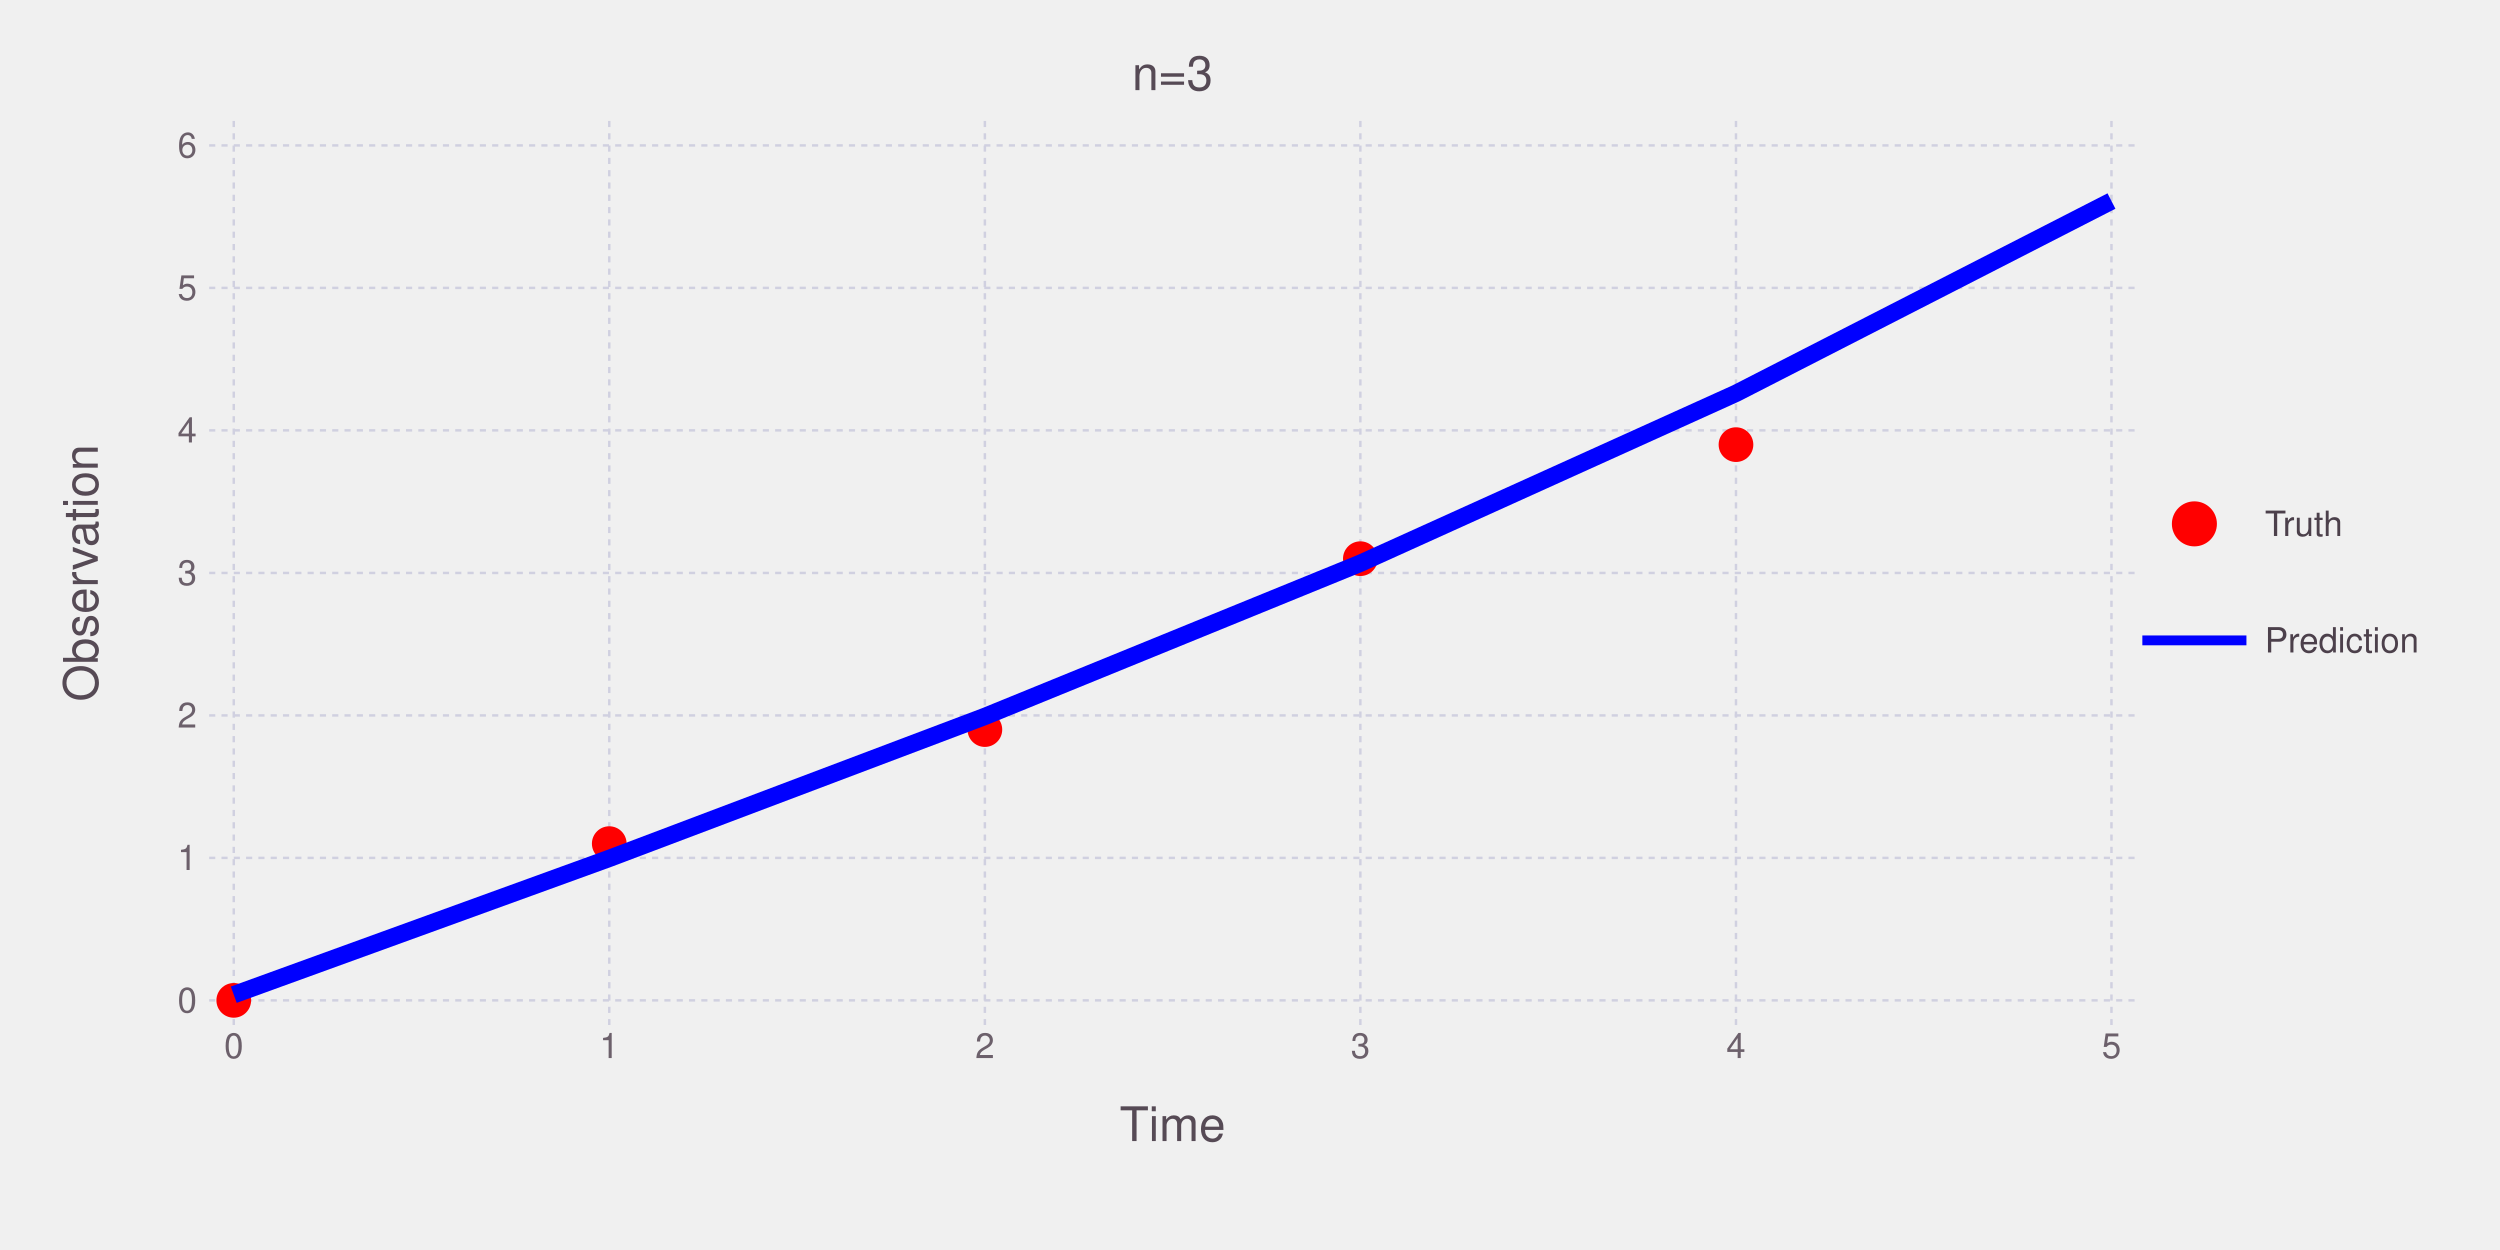
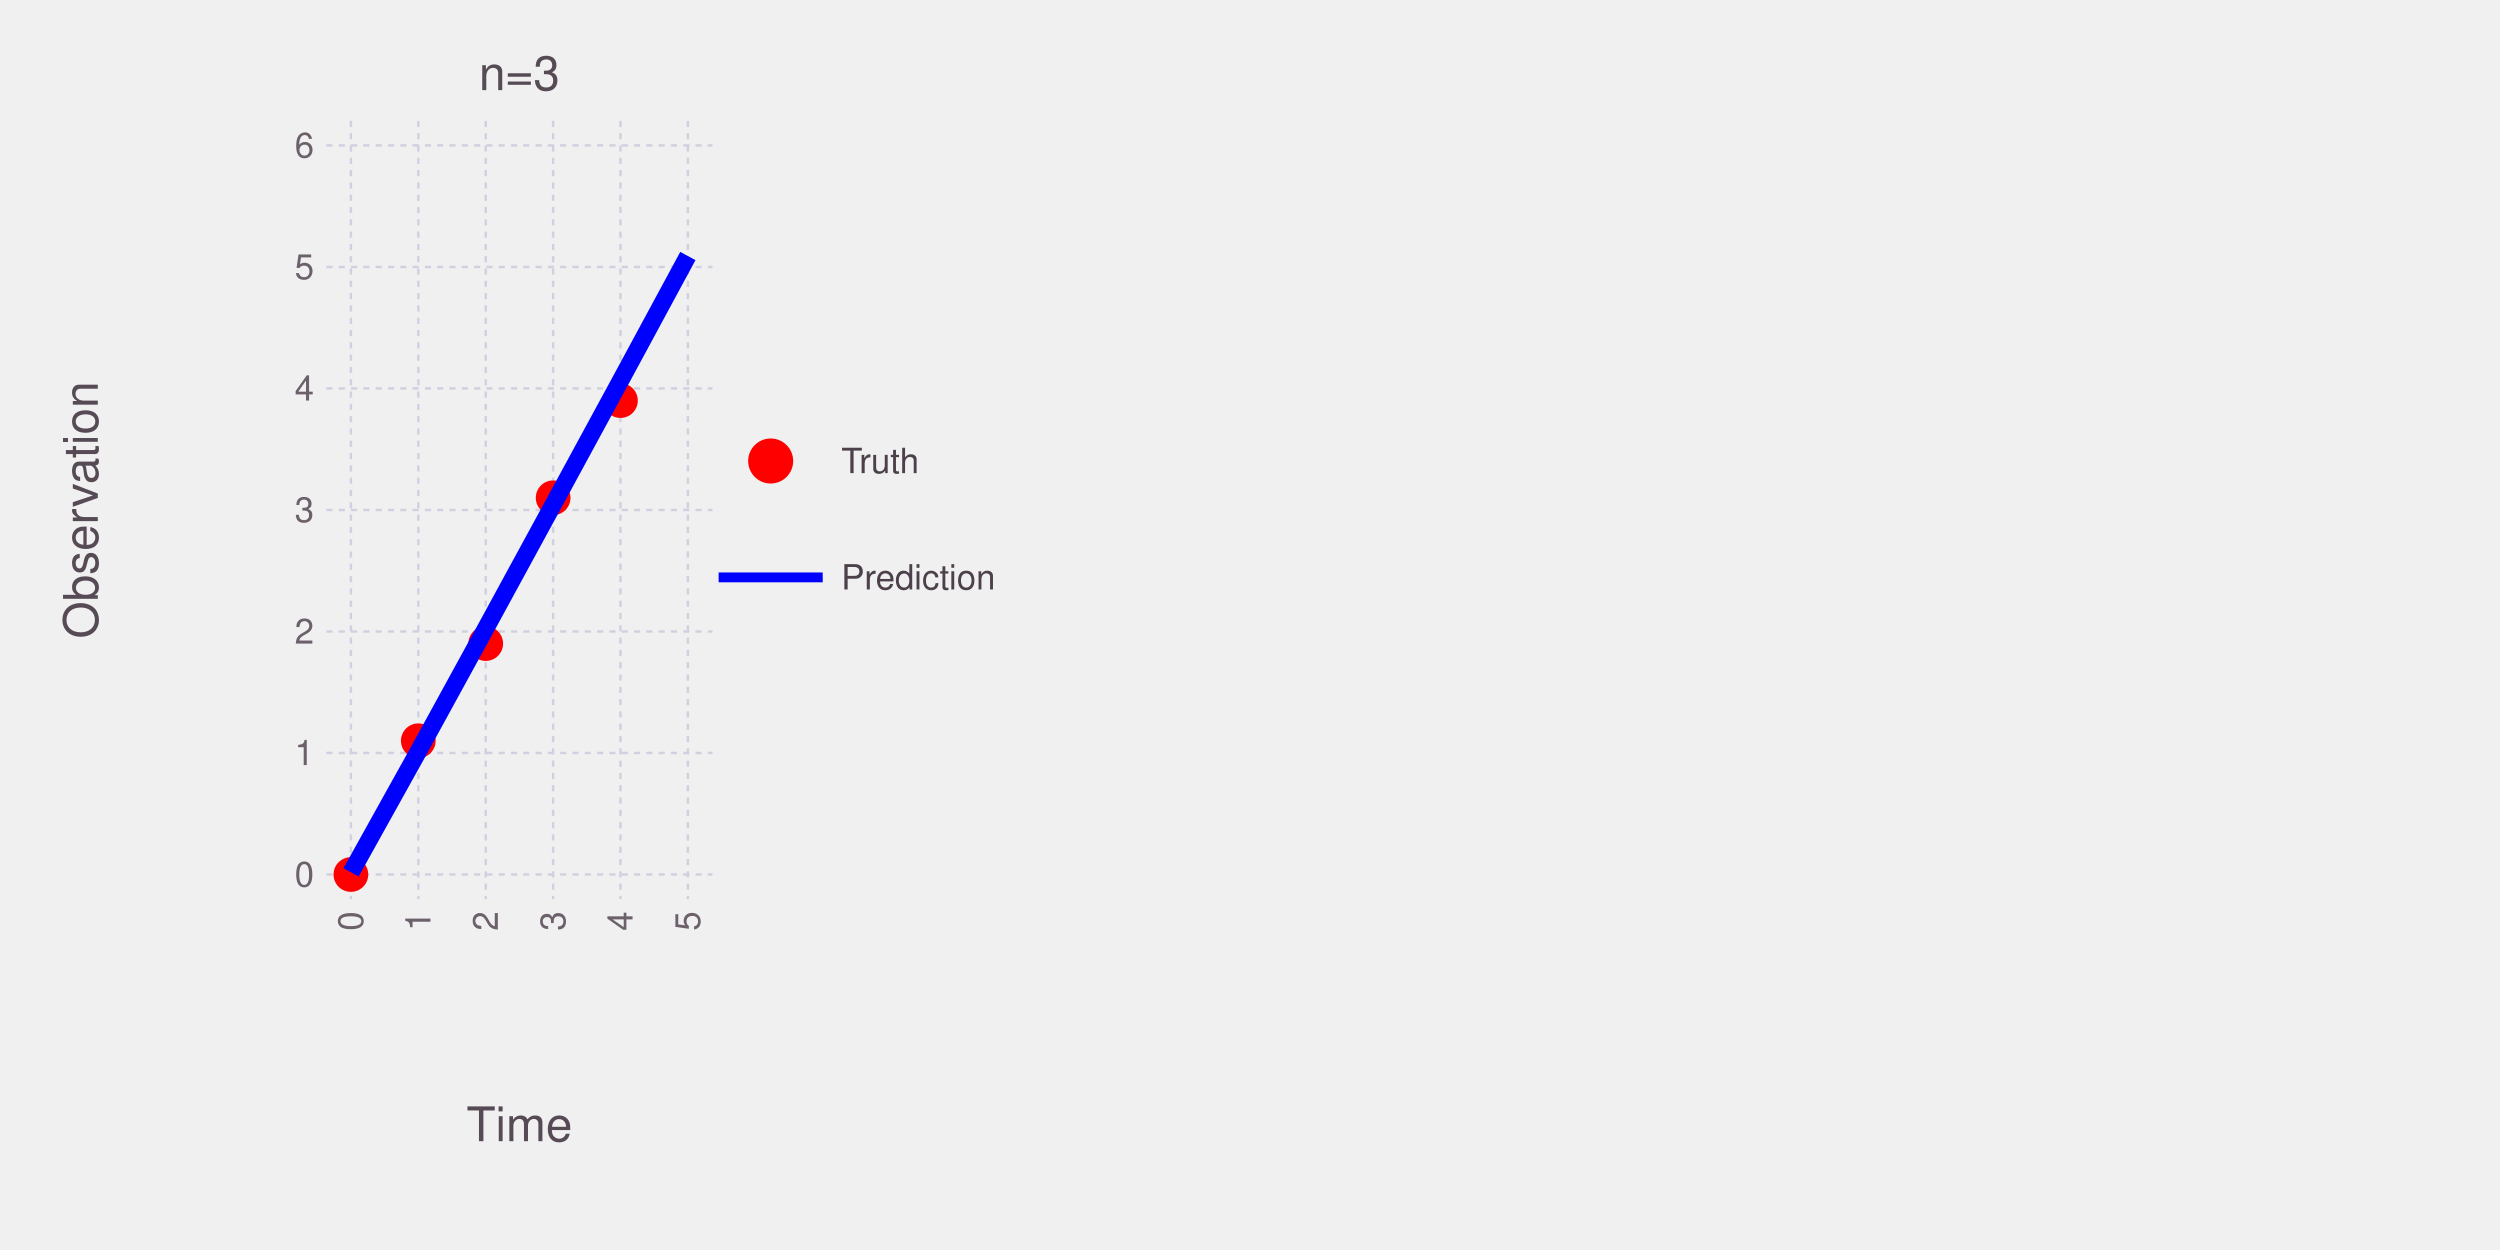
<svg xmlns="http://www.w3.org/2000/svg" version="1.2" width="203.2mm" height="101.6mm" viewBox="0 0 203.2 101.6" stroke="none" fill="#000000" stroke-width="0.3" font-size="3.88">
  <defs>
    <marker id="arrow" markerWidth="15" markerHeight="7" refX="5" refY="3.5" orient="auto" markerUnits="strokeWidth">
      <path d="M0,0 L15,3.5 L0,7 z" stroke="context-stroke" fill="context-stroke" />
    </marker>
  </defs>
-   <g class="plotroot xscalable yscalable" id="img-1bfb4a36-1">
-     <g font-size="3.88" font-family="'PT Sans','Helvetica Neue','Helvetica',sans-serif" fill="#564A55" stroke="#000000" stroke-opacity="0.000" id="img-1bfb4a36-2">
-       <g transform="translate(95.31,90.42)">
+   <g class="plotroot xscalable yscalable" id="img-698d3564-1">
+     <g font-size="3.88" font-family="'PT Sans','Helvetica Neue','Helvetica',sans-serif" fill="#564A55" stroke="#000000" stroke-opacity="0.000" id="img-698d3564-2">
+       <g transform="translate(42.22,90.43)">
        <g class="primitive">
          <text text-anchor="middle" dy="0.6em">Time</text>
        </g>
      </g>
    </g>
-     <g class="guide xlabels" font-size="2.82" font-family="'PT Sans Caption','Helvetica Neue','Helvetica',sans-serif" fill="#6C606B" id="img-1bfb4a36-3">
-       <g transform="translate(19,84.31)">
-         <g class="primitive">
-           <text text-anchor="middle" dy="0.6em">0</text>
-         </g>
-       </g>
-       <g transform="translate(49.52,84.31)">
-         <g class="primitive">
-           <text text-anchor="middle" dy="0.6em">1</text>
-         </g>
-       </g>
-       <g transform="translate(80.05,84.31)">
-         <g class="primitive">
-           <text text-anchor="middle" dy="0.6em">2</text>
-         </g>
-       </g>
-       <g transform="translate(110.57,84.31)">
-         <g class="primitive">
-           <text text-anchor="middle" dy="0.6em">3</text>
-         </g>
-       </g>
-       <g transform="translate(141.1,84.31)">
-         <g class="primitive">
-           <text text-anchor="middle" dy="0.6em">4</text>
-         </g>
-       </g>
-       <g transform="translate(171.62,84.31)">
-         <g class="primitive">
-           <text text-anchor="middle" dy="0.6em">5</text>
-         </g>
-       </g>
-     </g>
-     <g class="guide colorkey" id="img-1bfb4a36-4">
-       <g fill="#4C404B" font-size="2.82" font-family="'PT Sans','Helvetica Neue','Helvetica',sans-serif" id="img-1bfb4a36-5">
-         <g transform="translate(184.09,42.58)" id="img-1bfb4a36-6">
+     <g class="guide xlabels" font-size="2.82" font-family="'PT Sans Caption','Helvetica Neue','Helvetica',sans-serif" fill="#6C606B" id="img-698d3564-3">
+       <g transform="translate(28.52,74.08)">
+         <g class="primitive">
+           <text text-anchor="end" dy="0.35em" transform="rotate(-90,0, 0)">0</text>
+         </g>
+       </g>
+       <g transform="translate(34,74.08)">
+         <g class="primitive">
+           <text text-anchor="end" dy="0.35em" transform="rotate(-90,0, 0)">1</text>
+         </g>
+       </g>
+       <g transform="translate(39.48,74.08)">
+         <g class="primitive">
+           <text text-anchor="end" dy="0.35em" transform="rotate(-90,0, 0)">2</text>
+         </g>
+       </g>
+       <g transform="translate(44.96,74.08)">
+         <g class="primitive">
+           <text text-anchor="end" dy="0.35em" transform="rotate(-90,0, 0)">3</text>
+         </g>
+       </g>
+       <g transform="translate(50.43,74.08)">
+         <g class="primitive">
+           <text text-anchor="end" dy="0.35em" transform="rotate(-90,0, 0)">4</text>
+         </g>
+       </g>
+       <g transform="translate(55.91,74.08)">
+         <g class="primitive">
+           <text text-anchor="end" dy="0.35em" transform="rotate(-90,0, 0)">5</text>
+         </g>
+       </g>
+     </g>
+     <g class="guide colorkey" id="img-698d3564-4">
+       <g fill="#4C404B" font-size="2.82" font-family="'PT Sans','Helvetica Neue','Helvetica',sans-serif" id="img-698d3564-5">
+         <g transform="translate(68.38,37.47)" id="img-698d3564-6">
          <g class="primitive">
            <text dy="0.35em">Truth</text>
          </g>
        </g>
-         <g transform="translate(184.09,52.05)" id="img-1bfb4a36-7">
+         <g transform="translate(68.38,46.93)" id="img-698d3564-7">
          <g class="primitive">
            <text dy="0.35em">Prediction</text>
          </g>
        </g>
      </g>
-       <g stroke-width="0" id="img-1bfb4a36-8">
-         <g stroke="#FFFFFF" fill-opacity="1" fill="#0000FF" id="img-1bfb4a36-9">
-           <g transform="translate(178.36,52.05)" id="img-1bfb4a36-10">
+       <g stroke-width="0" id="img-698d3564-8">
+         <g stroke="#FFFFFF" fill-opacity="1" fill="#0000FF" id="img-698d3564-9">
+           <g transform="translate(62.64,46.93)" id="img-698d3564-10">
            <path d="M-4.23,-0.4 L4.23,-0.4 4.23,0.4 -4.23,0.4  z" class="primitive" />
          </g>
        </g>
-         <g stroke="#FFFFFF" fill-opacity="1" fill="#FF0000" id="img-1bfb4a36-11">
-           <g transform="translate(178.36,42.58)" id="img-1bfb4a36-12">
+         <g stroke="#FFFFFF" fill-opacity="1" fill="#FF0000" id="img-698d3564-11">
+           <g transform="translate(62.64,37.47)" id="img-698d3564-12">
            <circle cx="0" cy="0" r="1.83" class="primitive" />
          </g>
        </g>
      </g>
-       <g fill="#362A35" font-size="3.88" font-family="'PT Sans','Helvetica Neue','Helvetica',sans-serif" stroke="#000000" stroke-opacity="0.000" id="img-1bfb4a36-13">
-         <g transform="translate(174.62,36.35)" id="img-1bfb4a36-14">
+       <g fill="#362A35" font-size="3.88" font-family="'PT Sans','Helvetica Neue','Helvetica',sans-serif" stroke="#000000" stroke-opacity="0.000" id="img-698d3564-13">
+         <g transform="translate(58.91,31.23)" id="img-698d3564-14">
          <g class="primitive">
            <text dy="-0em" />
          </g>
        </g>
      </g>
    </g>
-     <g clip-path="url(#img-1bfb4a36-15)">
-       <g id="img-1bfb4a36-16">
-         <g pointer-events="visible" stroke-width="0.3" fill="#000000" fill-opacity="0.000" stroke="#000000" stroke-opacity="0.000" class="guide background" id="img-1bfb4a36-17">
-           <g transform="translate(95.31,46.57)" id="img-1bfb4a36-18">
-             <path d="M-78.31,-36.74 L78.31,-36.74 78.31,36.74 -78.31,36.74  z" class="primitive" />
-           </g>
-         </g>
-         <g class="guide ygridlines xfixed" stroke-dasharray="0.5,0.5" stroke-width="0.2" stroke="#D0D0E0" id="img-1bfb4a36-19">
-           <g transform="translate(95.31,81.31)" id="img-1bfb4a36-20">
-             <path fill="none" d="M-78.31,0 L78.31,0 " class="primitive" />
-           </g>
-           <g transform="translate(95.31,69.73)" id="img-1bfb4a36-21">
-             <path fill="none" d="M-78.31,0 L78.31,0 " class="primitive" />
-           </g>
-           <g transform="translate(95.31,58.15)" id="img-1bfb4a36-22">
-             <path fill="none" d="M-78.31,0 L78.31,0 " class="primitive" />
-           </g>
-           <g transform="translate(95.31,46.57)" id="img-1bfb4a36-23">
-             <path fill="none" d="M-78.31,0 L78.31,0 " class="primitive" />
-           </g>
-           <g transform="translate(95.31,34.98)" id="img-1bfb4a36-24">
-             <path fill="none" d="M-78.31,0 L78.31,0 " class="primitive" />
-           </g>
-           <g transform="translate(95.31,23.4)" id="img-1bfb4a36-25">
-             <path fill="none" d="M-78.31,0 L78.31,0 " class="primitive" />
-           </g>
-           <g transform="translate(95.31,11.82)" id="img-1bfb4a36-26">
-             <path fill="none" d="M-78.31,0 L78.31,0 " class="primitive" />
-           </g>
-         </g>
-         <g class="guide xgridlines yfixed" stroke-dasharray="0.5,0.5" stroke-width="0.2" stroke="#D0D0E0" id="img-1bfb4a36-27">
-           <g transform="translate(19,46.57)" id="img-1bfb4a36-28">
-             <path fill="none" d="M0,-36.74 L0,36.74 " class="primitive" />
-           </g>
-           <g transform="translate(49.52,46.57)" id="img-1bfb4a36-29">
-             <path fill="none" d="M0,-36.74 L0,36.74 " class="primitive" />
-           </g>
-           <g transform="translate(80.05,46.57)" id="img-1bfb4a36-30">
-             <path fill="none" d="M0,-36.74 L0,36.74 " class="primitive" />
-           </g>
-           <g transform="translate(110.57,46.57)" id="img-1bfb4a36-31">
-             <path fill="none" d="M0,-36.74 L0,36.74 " class="primitive" />
-           </g>
-           <g transform="translate(141.1,46.57)" id="img-1bfb4a36-32">
-             <path fill="none" d="M0,-36.74 L0,36.74 " class="primitive" />
-           </g>
-           <g transform="translate(171.62,46.57)" id="img-1bfb4a36-33">
-             <path fill="none" d="M0,-36.74 L0,36.74 " class="primitive" />
-           </g>
-         </g>
-         <g class="plotpanel" id="img-1bfb4a36-34">
-           <g class="geometry" id="img-1bfb4a36-35">
-             <g stroke-width="0" id="img-1bfb4a36-36">
-               <g class="color_RGBA{Float32}(1.0f0,0.0f0,0.0f0,1.0f0)" fill-opacity="1" stroke="#FFFFFF" fill="#FF0000" id="img-1bfb4a36-37">
-                 <g class="marker" id="img-1bfb4a36-38">
-                   <g transform="translate(141.1,36.14)" id="img-1bfb4a36-39">
-                     <circle cx="0" cy="0" r="1.41" class="primitive" />
-                   </g>
-                 </g>
-               </g>
-               <g class="color_RGBA{Float32}(1.0f0,0.0f0,0.0f0,1.0f0)" fill-opacity="1" stroke="#FFFFFF" fill="#FF0000" id="img-1bfb4a36-40">
-                 <g class="marker" id="img-1bfb4a36-41">
-                   <g transform="translate(110.57,45.41)" id="img-1bfb4a36-42">
-                     <circle cx="0" cy="0" r="1.41" class="primitive" />
-                   </g>
-                 </g>
-               </g>
-               <g class="color_RGBA{Float32}(1.0f0,0.0f0,0.0f0,1.0f0)" fill-opacity="1" stroke="#FFFFFF" fill="#FF0000" id="img-1bfb4a36-43">
-                 <g class="marker" id="img-1bfb4a36-44">
-                   <g transform="translate(80.05,59.3)" id="img-1bfb4a36-45">
-                     <circle cx="0" cy="0" r="1.41" class="primitive" />
-                   </g>
-                 </g>
-               </g>
-               <g class="color_RGBA{Float32}(1.0f0,0.0f0,0.0f0,1.0f0)" fill-opacity="1" stroke="#FFFFFF" fill="#FF0000" id="img-1bfb4a36-46">
-                 <g class="marker" id="img-1bfb4a36-47">
-                   <g transform="translate(49.52,68.57)" id="img-1bfb4a36-48">
-                     <circle cx="0" cy="0" r="1.41" class="primitive" />
-                   </g>
-                 </g>
-               </g>
-               <g class="color_RGBA{Float32}(1.0f0,0.0f0,0.0f0,1.0f0)" fill-opacity="1" stroke="#FFFFFF" fill="#FF0000" id="img-1bfb4a36-49">
-                 <g class="marker" id="img-1bfb4a36-50">
-                   <g transform="translate(19,81.31)" id="img-1bfb4a36-51">
+     <g clip-path="url(#img-698d3564-15)">
+       <g id="img-698d3564-16">
+         <g pointer-events="visible" stroke-width="0.3" fill="#000000" fill-opacity="0.000" stroke="#000000" stroke-opacity="0.000" class="guide background" id="img-698d3564-17">
+           <g transform="translate(42.22,41.45)" id="img-698d3564-18">
+             <path d="M-15.69,-31.63 L15.69,-31.63 15.69,31.63 -15.69,31.63  z" class="primitive" />
+           </g>
+         </g>
+         <g class="guide ygridlines xfixed" stroke-dasharray="0.5,0.5" stroke-width="0.2" stroke="#D0D0E0" id="img-698d3564-19">
+           <g transform="translate(42.22,71.08)" id="img-698d3564-20">
+             <path fill="none" d="M-15.69,0 L15.69,0 " class="primitive" />
+           </g>
+           <g transform="translate(42.22,61.2)" id="img-698d3564-21">
+             <path fill="none" d="M-15.69,0 L15.69,0 " class="primitive" />
+           </g>
+           <g transform="translate(42.22,51.33)" id="img-698d3564-22">
+             <path fill="none" d="M-15.69,0 L15.69,0 " class="primitive" />
+           </g>
+           <g transform="translate(42.22,41.45)" id="img-698d3564-23">
+             <path fill="none" d="M-15.69,0 L15.69,0 " class="primitive" />
+           </g>
+           <g transform="translate(42.22,31.57)" id="img-698d3564-24">
+             <path fill="none" d="M-15.69,0 L15.69,0 " class="primitive" />
+           </g>
+           <g transform="translate(42.22,21.7)" id="img-698d3564-25">
+             <path fill="none" d="M-15.69,0 L15.69,0 " class="primitive" />
+           </g>
+           <g transform="translate(42.22,11.82)" id="img-698d3564-26">
+             <path fill="none" d="M-15.69,0 L15.69,0 " class="primitive" />
+           </g>
+         </g>
+         <g class="guide xgridlines yfixed" stroke-dasharray="0.5,0.5" stroke-width="0.2" stroke="#D0D0E0" id="img-698d3564-27">
+           <g transform="translate(28.52,41.45)" id="img-698d3564-28">
+             <path fill="none" d="M0,-31.63 L0,31.63 " class="primitive" />
+           </g>
+           <g transform="translate(34,41.45)" id="img-698d3564-29">
+             <path fill="none" d="M0,-31.63 L0,31.63 " class="primitive" />
+           </g>
+           <g transform="translate(39.48,41.45)" id="img-698d3564-30">
+             <path fill="none" d="M0,-31.63 L0,31.63 " class="primitive" />
+           </g>
+           <g transform="translate(44.96,41.45)" id="img-698d3564-31">
+             <path fill="none" d="M0,-31.63 L0,31.63 " class="primitive" />
+           </g>
+           <g transform="translate(50.43,41.45)" id="img-698d3564-32">
+             <path fill="none" d="M0,-31.63 L0,31.63 " class="primitive" />
+           </g>
+           <g transform="translate(55.91,41.45)" id="img-698d3564-33">
+             <path fill="none" d="M0,-31.63 L0,31.63 " class="primitive" />
+           </g>
+         </g>
+         <g class="plotpanel" id="img-698d3564-34">
+           <g class="geometry" id="img-698d3564-35">
+             <g stroke-width="0" id="img-698d3564-36">
+               <g class="color_RGBA{Float32}(1.0f0,0.0f0,0.0f0,1.0f0)" fill-opacity="1" stroke="#FFFFFF" fill="#FF0000" id="img-698d3564-37">
+                 <g class="marker" id="img-698d3564-38">
+                   <g transform="translate(50.43,32.56)" id="img-698d3564-39">
+                     <circle cx="0" cy="0" r="1.41" class="primitive" />
+                   </g>
+                 </g>
+               </g>
+               <g class="color_RGBA{Float32}(1.0f0,0.0f0,0.0f0,1.0f0)" fill-opacity="1" stroke="#FFFFFF" fill="#FF0000" id="img-698d3564-40">
+                 <g class="marker" id="img-698d3564-41">
+                   <g transform="translate(44.96,40.46)" id="img-698d3564-42">
+                     <circle cx="0" cy="0" r="1.41" class="primitive" />
+                   </g>
+                 </g>
+               </g>
+               <g class="color_RGBA{Float32}(1.0f0,0.0f0,0.0f0,1.0f0)" fill-opacity="1" stroke="#FFFFFF" fill="#FF0000" id="img-698d3564-43">
+                 <g class="marker" id="img-698d3564-44">
+                   <g transform="translate(39.48,52.31)" id="img-698d3564-45">
+                     <circle cx="0" cy="0" r="1.41" class="primitive" />
+                   </g>
+                 </g>
+               </g>
+               <g class="color_RGBA{Float32}(1.0f0,0.0f0,0.0f0,1.0f0)" fill-opacity="1" stroke="#FFFFFF" fill="#FF0000" id="img-698d3564-46">
+                 <g class="marker" id="img-698d3564-47">
+                   <g transform="translate(34,60.21)" id="img-698d3564-48">
+                     <circle cx="0" cy="0" r="1.41" class="primitive" />
+                   </g>
+                 </g>
+               </g>
+               <g class="color_RGBA{Float32}(1.0f0,0.0f0,0.0f0,1.0f0)" fill-opacity="1" stroke="#FFFFFF" fill="#FF0000" id="img-698d3564-49">
+                 <g class="marker" id="img-698d3564-50">
+                   <g transform="translate(28.52,71.08)" id="img-698d3564-51">
                    <circle cx="0" cy="0" r="1.41" class="primitive" />
                  </g>
                </g>
              </g>
            </g>
          </g>
-           <g stroke-width="1.41" fill="#000000" fill-opacity="0.000" class="geometry" id="img-1bfb4a36-52">
-             <g class="color_RGB{N0f8}(0.0,0.0,1.0)" stroke-dasharray="none" stroke="#0000FF" id="img-1bfb4a36-53">
-               <g transform="translate(95.31,50.49)" id="img-1bfb4a36-54">
-                 <path fill="none" d="M-76.31,30.36 L-45.79,19.28 -15.26,7.74 15.26,-4.71 45.79,-18.52 76.31,-34.15 " class="primitive" />
+           <g stroke-width="1.41" fill="#000000" fill-opacity="0.000" class="geometry" id="img-698d3564-52">
+             <g class="color_RGB{N0f8}(0.0,0.0,1.0)" stroke-dasharray="none" stroke="#0000FF" id="img-698d3564-53">
+               <g transform="translate(42.22,45.97)" id="img-698d3564-54">
+                 <path fill="none" d="M-13.69,24.94 L-8.22,15.11 -2.74,5.11 2.74,-4.95 8.22,-15.04 13.69,-25.16 " class="primitive" />
              </g>
            </g>
          </g>
        </g>
      </g>
    </g>
-     <g class="guide ylabels" font-size="2.82" font-family="'PT Sans Caption','Helvetica Neue','Helvetica',sans-serif" fill="#6C606B" id="img-1bfb4a36-55">
-       <g transform="translate(16,81.31)" id="img-1bfb4a36-56">
+     <g class="guide ylabels" font-size="2.82" font-family="'PT Sans Caption','Helvetica Neue','Helvetica',sans-serif" fill="#6C606B" id="img-698d3564-55">
+       <g transform="translate(25.52,71.08)" id="img-698d3564-56">
        <g class="primitive">
          <text text-anchor="end" dy="0.35em">0</text>
        </g>
      </g>
-       <g transform="translate(16,69.73)" id="img-1bfb4a36-57">
+       <g transform="translate(25.52,61.2)" id="img-698d3564-57">
        <g class="primitive">
          <text text-anchor="end" dy="0.35em">1</text>
        </g>
      </g>
-       <g transform="translate(16,58.15)" id="img-1bfb4a36-58">
+       <g transform="translate(25.52,51.33)" id="img-698d3564-58">
        <g class="primitive">
          <text text-anchor="end" dy="0.35em">2</text>
        </g>
      </g>
-       <g transform="translate(16,46.57)" id="img-1bfb4a36-59">
+       <g transform="translate(25.52,41.45)" id="img-698d3564-59">
        <g class="primitive">
          <text text-anchor="end" dy="0.35em">3</text>
        </g>
      </g>
-       <g transform="translate(16,34.98)" id="img-1bfb4a36-60">
+       <g transform="translate(25.52,31.57)" id="img-698d3564-60">
        <g class="primitive">
          <text text-anchor="end" dy="0.35em">4</text>
        </g>
      </g>
-       <g transform="translate(16,23.4)" id="img-1bfb4a36-61">
+       <g transform="translate(25.52,21.7)" id="img-698d3564-61">
        <g class="primitive">
          <text text-anchor="end" dy="0.35em">5</text>
        </g>
      </g>
-       <g transform="translate(16,11.82)" id="img-1bfb4a36-62">
+       <g transform="translate(25.52,11.82)" id="img-698d3564-62">
        <g class="primitive">
          <text text-anchor="end" dy="0.35em">6</text>
        </g>
      </g>
    </g>
-     <g font-size="3.88" font-family="'PT Sans','Helvetica Neue','Helvetica',sans-serif" fill="#564A55" stroke="#000000" stroke-opacity="0.000" id="img-1bfb4a36-63">
-       <g transform="translate(8.59,44.57)" id="img-1bfb4a36-64">
+     <g font-size="3.88" font-family="'PT Sans','Helvetica Neue','Helvetica',sans-serif" fill="#564A55" stroke="#000000" stroke-opacity="0.000" id="img-698d3564-63">
+       <g transform="translate(8.59,39.45)" id="img-698d3564-64">
        <g class="primitive">
          <text text-anchor="middle" dy="0.35em" transform="rotate(-90,0, 2)">Observation</text>
        </g>
      </g>
    </g>
-     <g font-size="3.88" font-family="'PT Sans','Helvetica Neue','Helvetica',sans-serif" fill="#564A55" stroke="#000000" stroke-opacity="0.000" id="img-1bfb4a36-65">
-       <g transform="translate(95.31,5)" id="img-1bfb4a36-66">
+     <g font-size="3.88" font-family="'PT Sans','Helvetica Neue','Helvetica',sans-serif" fill="#564A55" stroke="#000000" stroke-opacity="0.000" id="img-698d3564-65">
+       <g transform="translate(42.22,5)" id="img-698d3564-66">
        <g class="primitive">
          <text text-anchor="middle" dy="0.6em">n=3</text>
        </g>
      </g>
    </g>
  </g>
  <defs>
-     <clipPath id="img-1bfb4a36-15">
-       <path d="M17,9.82 L173.62,9.82 173.62,83.31 17,83.31 " />
+     <clipPath id="img-698d3564-15">
+       <path d="M26.52,9.82 L57.91,9.82 57.91,73.08 26.52,73.08 " />
    </clipPath>
  </defs>
</svg>
